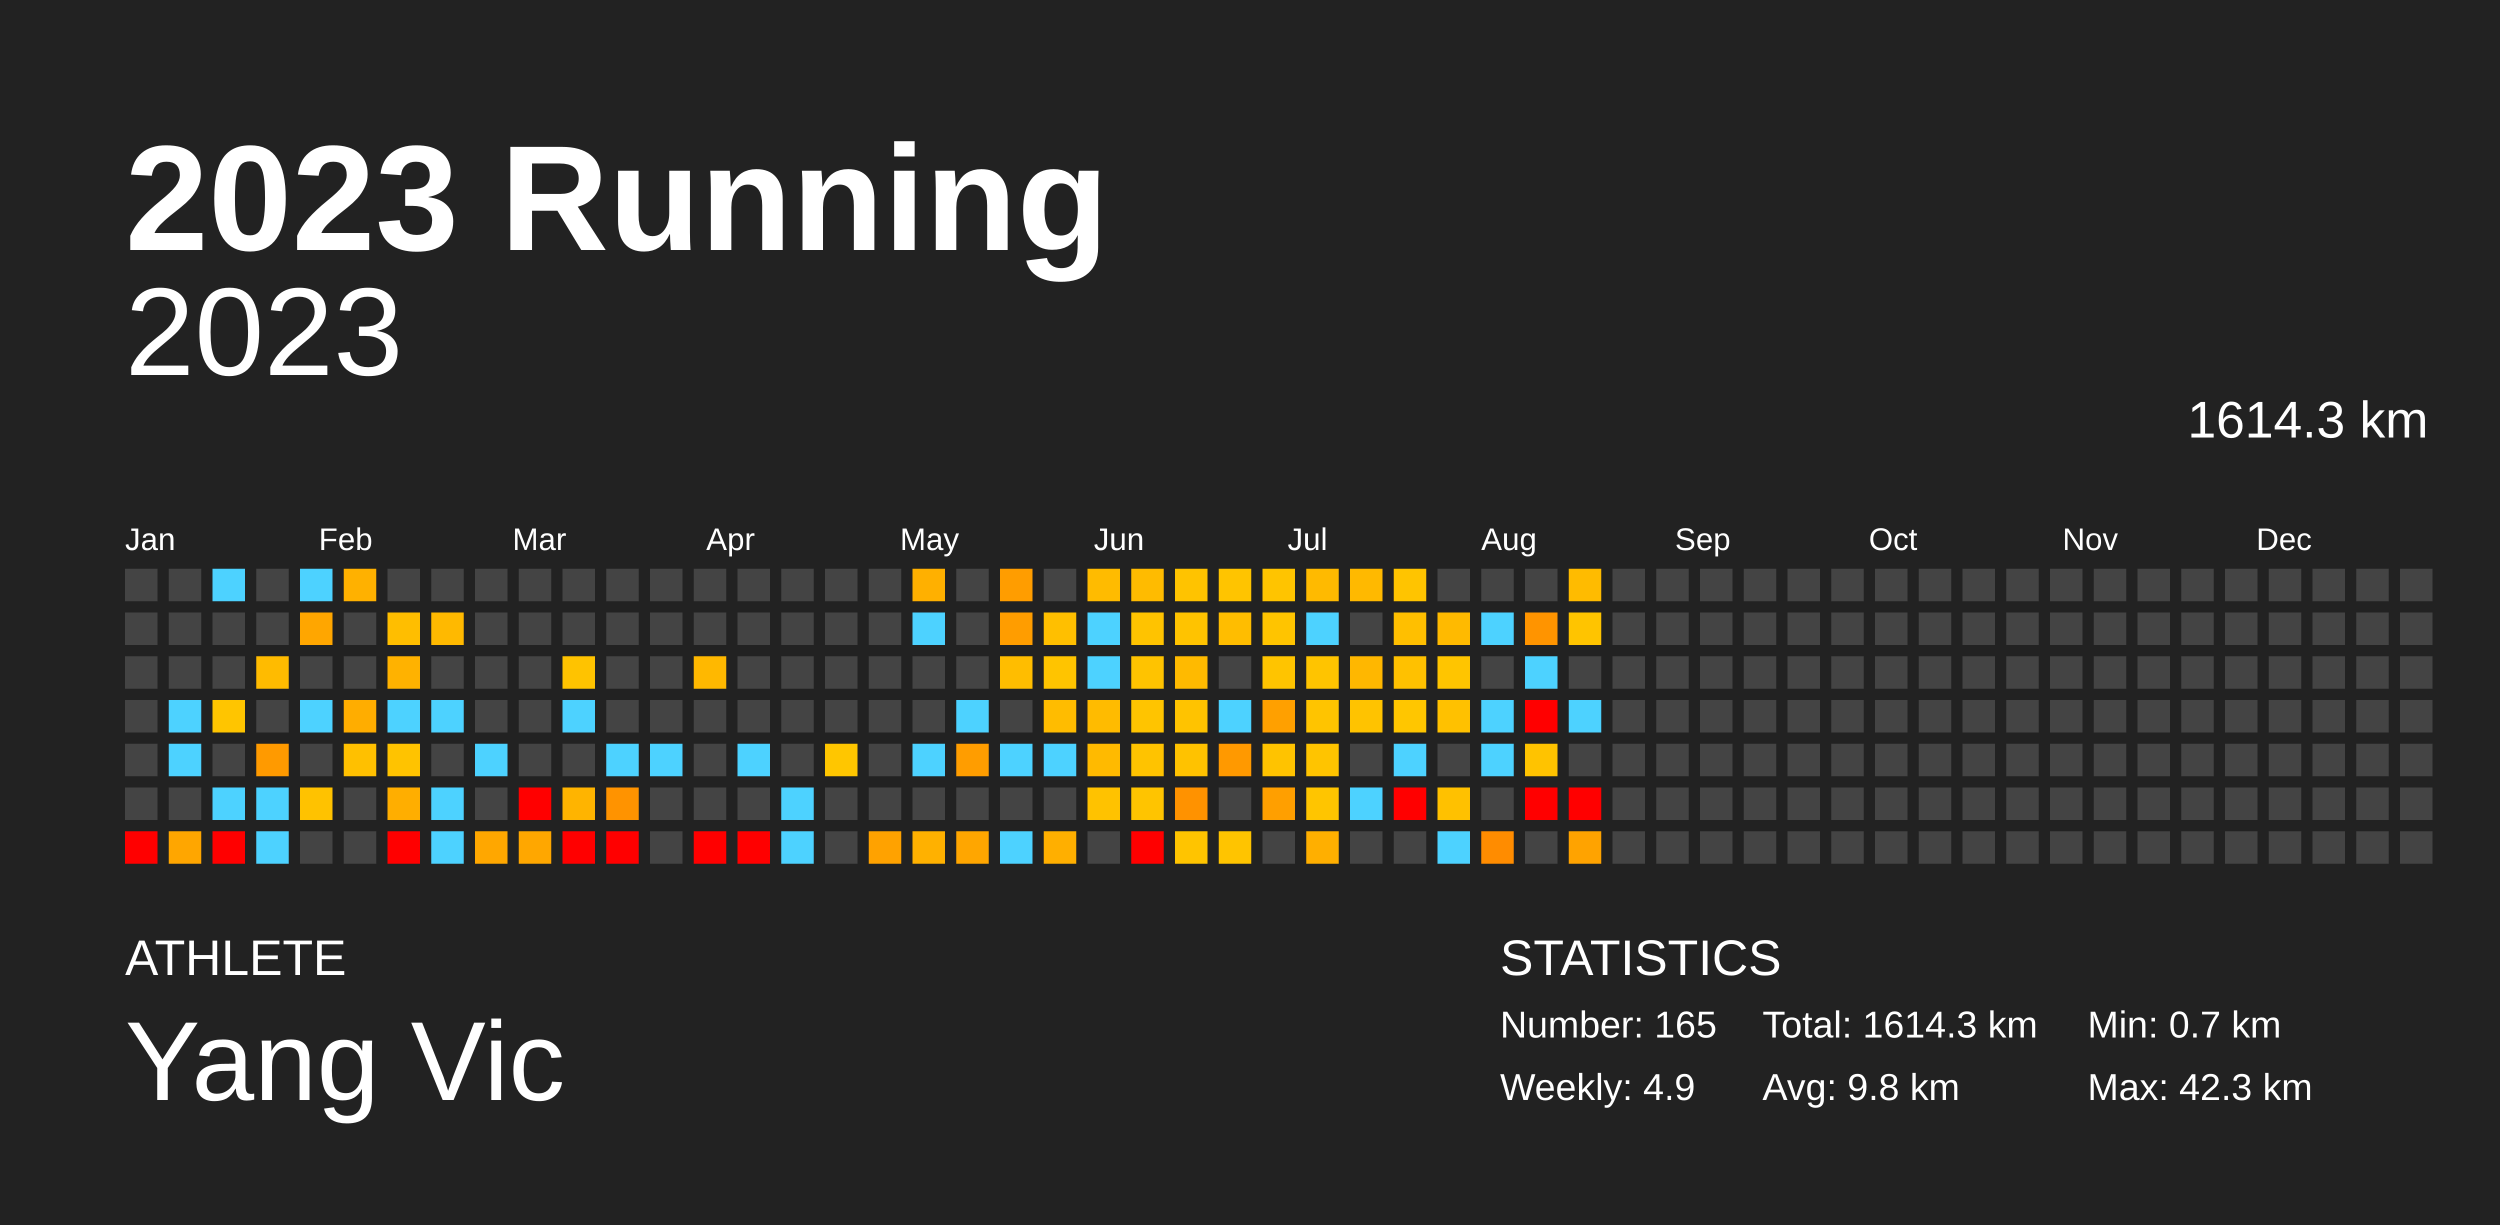
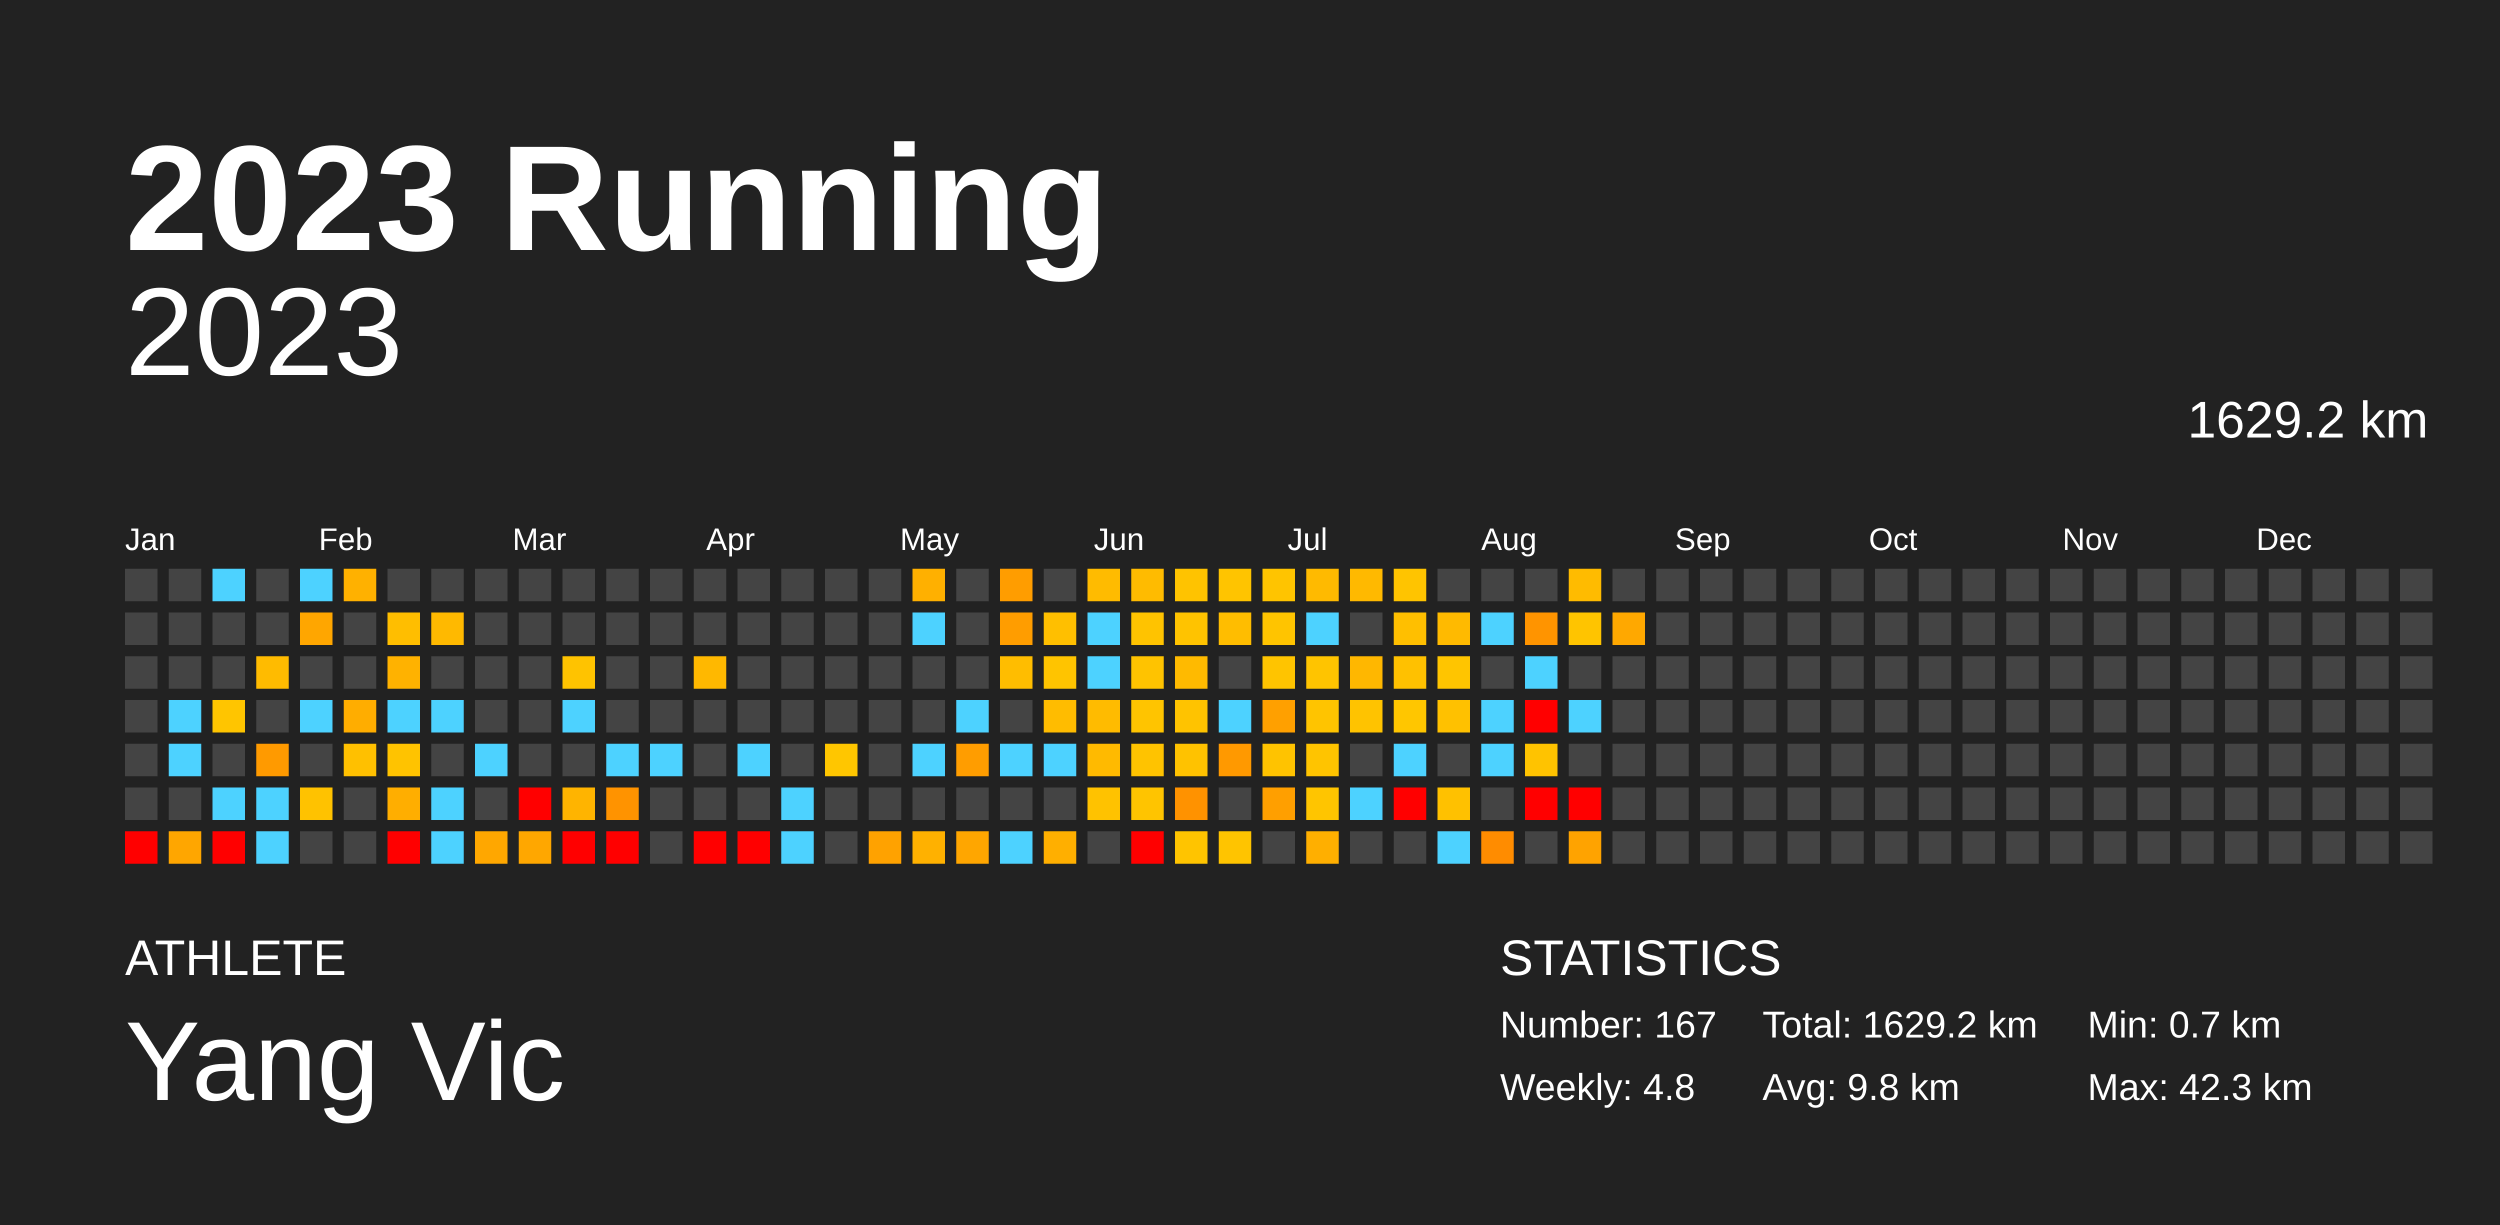
<svg xmlns="http://www.w3.org/2000/svg" baseProfile="full" height="98mm" version="1.1" viewBox="0,0,200,98" width="200mm">
  <defs />
  <rect fill="#222222" height="98" width="200" x="0" y="0" />
  <text fill="#FFFFFF" style="font-size:12px; font-family:Arial; font-weight:bold;" x="10" y="20">2023 Running</text>
  <text fill="#FFFFFF" style="font-size:4px; font-family:Arial" x="10" y="78">ATHLETE</text>
  <text fill="#FFFFFF" style="font-size:9px; font-family:Arial" x="10" y="88">Yang Vic</text>
  <text fill="#FFFFFF" style="font-size:4px; font-family:Arial" x="120" y="78">STATISTICS</text>
-   <text fill="#FFFFFF" style="font-size:3px; font-family:Arial" x="120" y="83">Number: 165</text>
-   <text fill="#FFFFFF" style="font-size:3px; font-family:Arial" x="120" y="88">Weekly: 4.9</text>
-   <text fill="#FFFFFF" style="font-size:3px; font-family:Arial" x="141" y="83">Total: 1614.3 km</text>
+   <text fill="#FFFFFF" style="font-size:3px; font-family:Arial" x="120" y="83">Number: 167</text>
+   <text fill="#FFFFFF" style="font-size:3px; font-family:Arial" x="120" y="88">Weekly: 4.8</text>
+   <text fill="#FFFFFF" style="font-size:3px; font-family:Arial" x="141" y="83">Total: 1629.2 km</text>
  <text fill="#FFFFFF" style="font-size:3px; font-family:Arial" x="141" y="88">Avg: 9.8 km</text>
  <text fill="#FFFFFF" style="font-size:3px; font-family:Arial" x="167" y="83">Min: 0.7 km</text>
  <text fill="#FFFFFF" style="font-size:3px; font-family:Arial" x="167" y="88">Max: 42.3 km</text>
  <text alignment-baseline="hanging" fill="#FFFFFF" style="font-size:10.0px; font-family:Arial;" x="10" y="30">2023</text>
-   <text alignment-baseline="hanging" fill="#FFFFFF" style="font-size:4.125px; font-family:Arial;" x="175" y="35">1614.3 km</text>
+   <text alignment-baseline="hanging" fill="#FFFFFF" style="font-size:4.125px; font-family:Arial;" x="175" y="35">1629.2 km</text>
  <text fill="#FFFFFF" style="font-size:2.5px; font-family:Arial" x="10.0" y="44">Jan</text>
  <text fill="#FFFFFF" style="font-size:2.5px; font-family:Arial" x="25.5" y="44">Feb</text>
  <text fill="#FFFFFF" style="font-size:2.5px; font-family:Arial" x="41.0" y="44">Mar</text>
  <text fill="#FFFFFF" style="font-size:2.5px; font-family:Arial" x="56.5" y="44">Apr</text>
  <text fill="#FFFFFF" style="font-size:2.5px; font-family:Arial" x="72.0" y="44">May</text>
  <text fill="#FFFFFF" style="font-size:2.5px; font-family:Arial" x="87.5" y="44">Jun</text>
  <text fill="#FFFFFF" style="font-size:2.5px; font-family:Arial" x="103.0" y="44">Jul</text>
  <text fill="#FFFFFF" style="font-size:2.5px; font-family:Arial" x="118.5" y="44">Aug</text>
  <text fill="#FFFFFF" style="font-size:2.5px; font-family:Arial" x="134.0" y="44">Sep</text>
  <text fill="#FFFFFF" style="font-size:2.5px; font-family:Arial" x="149.5" y="44">Oct</text>
  <text fill="#FFFFFF" style="font-size:2.5px; font-family:Arial" x="165.0" y="44">Nov</text>
  <text fill="#FFFFFF" style="font-size:2.5px; font-family:Arial" x="180.5" y="44">Dec</text>
  <rect fill="#444444" height="2.6" width="2.6" x="10.0" y="45.5" />
  <rect fill="#444444" height="2.6" width="2.6" x="10.0" y="49.0" />
  <rect fill="#444444" height="2.6" width="2.6" x="10.0" y="52.5" />
  <rect fill="#444444" height="2.6" width="2.6" x="10.0" y="56.0" />
  <rect fill="#444444" height="2.6" width="2.6" x="10.0" y="59.5" />
  <rect fill="#444444" height="2.6" width="2.6" x="10.0" y="63.0" />
  <rect fill="red" height="2.6" width="2.6" x="10.0" y="66.5" />
  <rect fill="#444444" height="2.6" width="2.6" x="13.5" y="45.5" />
  <rect fill="#444444" height="2.6" width="2.6" x="13.5" y="49.0" />
  <rect fill="#444444" height="2.6" width="2.6" x="13.5" y="52.5" />
  <rect fill="#4dd2ff" height="2.6" width="2.6" x="13.5" y="56.0" />
  <rect fill="#4dd2ff" height="2.6" width="2.6" x="13.5" y="59.5" />
  <rect fill="#444444" height="2.6" width="2.6" x="13.5" y="63.0" />
  <rect fill="#ffa600" height="2.6" width="2.6" x="13.5" y="66.5" />
  <rect fill="#4dd2ff" height="2.6" width="2.6" x="17.0" y="45.5" />
  <rect fill="#444444" height="2.6" width="2.6" x="17.0" y="49.0" />
  <rect fill="#444444" height="2.6" width="2.6" x="17.0" y="52.5" />
  <rect fill="#ffc500" height="2.6" width="2.6" x="17.0" y="56.0" />
  <rect fill="#444444" height="2.6" width="2.6" x="17.0" y="59.5" />
  <rect fill="#4dd2ff" height="2.6" width="2.6" x="17.0" y="63.0" />
  <rect fill="red" height="2.6" width="2.6" x="17.0" y="66.5" />
  <rect fill="#444444" height="2.6" width="2.6" x="20.5" y="45.5" />
  <rect fill="#444444" height="2.6" width="2.6" x="20.5" y="49.0" />
  <rect fill="#ffbb00" height="2.6" width="2.6" x="20.5" y="52.5" />
  <rect fill="#444444" height="2.6" width="2.6" x="20.5" y="56.0" />
  <rect fill="#ff9a00" height="2.6" width="2.6" x="20.5" y="59.5" />
  <rect fill="#4dd2ff" height="2.6" width="2.6" x="20.5" y="63.0" />
  <rect fill="#4dd2ff" height="2.6" width="2.6" x="20.5" y="66.5" />
  <rect fill="#4dd2ff" height="2.6" width="2.6" x="24.0" y="45.5" />
  <rect fill="#ffa600" height="2.6" width="2.6" x="24.0" y="49.0" />
  <rect fill="#444444" height="2.6" width="2.6" x="24.0" y="52.5" />
  <rect fill="#4dd2ff" height="2.6" width="2.6" x="24.0" y="56.0" />
  <rect fill="#444444" height="2.6" width="2.6" x="24.0" y="59.5" />
  <rect fill="#ffc200" height="2.6" width="2.6" x="24.0" y="63.0" />
  <rect fill="#444444" height="2.6" width="2.6" x="24.0" y="66.5" />
  <rect fill="#ffb100" height="2.6" width="2.6" x="27.5" y="45.5" />
  <rect fill="#444444" height="2.6" width="2.6" x="27.5" y="49.0" />
  <rect fill="#444444" height="2.6" width="2.6" x="27.5" y="52.5" />
  <rect fill="#ffad00" height="2.6" width="2.6" x="27.5" y="56.0" />
  <rect fill="#ffc000" height="2.6" width="2.6" x="27.5" y="59.5" />
  <rect fill="#444444" height="2.6" width="2.6" x="27.5" y="63.0" />
  <rect fill="#444444" height="2.6" width="2.6" x="27.5" y="66.5" />
  <rect fill="#444444" height="2.6" width="2.6" x="31.0" y="45.5" />
  <rect fill="#ffbe00" height="2.6" width="2.6" x="31.0" y="49.0" />
  <rect fill="#ffb200" height="2.6" width="2.6" x="31.0" y="52.5" />
  <rect fill="#4dd2ff" height="2.6" width="2.6" x="31.0" y="56.0" />
  <rect fill="#ffc300" height="2.6" width="2.6" x="31.0" y="59.5" />
  <rect fill="#ffae00" height="2.6" width="2.6" x="31.0" y="63.0" />
  <rect fill="red" height="2.6" width="2.6" x="31.0" y="66.5" />
  <rect fill="#444444" height="2.6" width="2.6" x="34.5" y="45.5" />
  <rect fill="#ffb900" height="2.6" width="2.6" x="34.5" y="49.0" />
  <rect fill="#444444" height="2.6" width="2.6" x="34.5" y="52.5" />
  <rect fill="#4dd2ff" height="2.6" width="2.6" x="34.5" y="56.0" />
  <rect fill="#444444" height="2.6" width="2.6" x="34.5" y="59.5" />
  <rect fill="#4dd2ff" height="2.6" width="2.6" x="34.5" y="63.0" />
  <rect fill="#4dd2ff" height="2.6" width="2.6" x="34.5" y="66.5" />
  <rect fill="#444444" height="2.6" width="2.6" x="38.0" y="45.5" />
  <rect fill="#444444" height="2.6" width="2.6" x="38.0" y="49.0" />
  <rect fill="#444444" height="2.6" width="2.6" x="38.0" y="52.5" />
  <rect fill="#444444" height="2.6" width="2.6" x="38.0" y="56.0" />
  <rect fill="#4dd2ff" height="2.6" width="2.6" x="38.0" y="59.5" />
  <rect fill="#444444" height="2.6" width="2.6" x="38.0" y="63.0" />
  <rect fill="#ffa700" height="2.6" width="2.6" x="38.0" y="66.5" />
  <rect fill="#444444" height="2.6" width="2.6" x="41.5" y="45.5" />
  <rect fill="#444444" height="2.6" width="2.6" x="41.5" y="49.0" />
  <rect fill="#444444" height="2.6" width="2.6" x="41.5" y="52.5" />
  <rect fill="#444444" height="2.6" width="2.6" x="41.5" y="56.0" />
  <rect fill="#444444" height="2.6" width="2.6" x="41.5" y="59.5" />
  <rect fill="red" height="2.6" width="2.6" x="41.5" y="63.0" />
  <rect fill="#ffa700" height="2.6" width="2.6" x="41.5" y="66.5" />
  <rect fill="#444444" height="2.6" width="2.6" x="45.0" y="45.5" />
  <rect fill="#444444" height="2.6" width="2.6" x="45.0" y="49.0" />
  <rect fill="#ffc300" height="2.6" width="2.6" x="45.0" y="52.5" />
  <rect fill="#4dd2ff" height="2.6" width="2.6" x="45.0" y="56.0" />
  <rect fill="#444444" height="2.6" width="2.6" x="45.0" y="59.5" />
  <rect fill="#ffb400" height="2.6" width="2.6" x="45.0" y="63.0" />
  <rect fill="red" height="2.6" width="2.6" x="45.0" y="66.5" />
  <rect fill="#444444" height="2.6" width="2.6" x="48.5" y="45.5" />
  <rect fill="#444444" height="2.6" width="2.6" x="48.5" y="49.0" />
  <rect fill="#444444" height="2.6" width="2.6" x="48.5" y="52.5" />
  <rect fill="#444444" height="2.6" width="2.6" x="48.5" y="56.0" />
  <rect fill="#4dd2ff" height="2.6" width="2.6" x="48.5" y="59.5" />
  <rect fill="#ff9300" height="2.6" width="2.6" x="48.5" y="63.0" />
  <rect fill="red" height="2.6" width="2.6" x="48.5" y="66.5" />
  <rect fill="#444444" height="2.6" width="2.6" x="52.0" y="45.5" />
  <rect fill="#444444" height="2.6" width="2.6" x="52.0" y="49.0" />
  <rect fill="#444444" height="2.6" width="2.6" x="52.0" y="52.5" />
  <rect fill="#444444" height="2.6" width="2.6" x="52.0" y="56.0" />
  <rect fill="#4dd2ff" height="2.6" width="2.6" x="52.0" y="59.5" />
  <rect fill="#444444" height="2.6" width="2.6" x="52.0" y="63.0" />
  <rect fill="#444444" height="2.6" width="2.6" x="52.0" y="66.5" />
  <rect fill="#444444" height="2.6" width="2.6" x="55.5" y="45.5" />
  <rect fill="#444444" height="2.6" width="2.6" x="55.5" y="49.0" />
  <rect fill="#ffb800" height="2.6" width="2.6" x="55.5" y="52.5" />
  <rect fill="#444444" height="2.6" width="2.6" x="55.5" y="56.0" />
  <rect fill="#444444" height="2.6" width="2.6" x="55.5" y="59.5" />
  <rect fill="#444444" height="2.6" width="2.6" x="55.5" y="63.0" />
  <rect fill="red" height="2.6" width="2.6" x="55.5" y="66.5" />
  <rect fill="#444444" height="2.6" width="2.6" x="59.0" y="45.5" />
  <rect fill="#444444" height="2.6" width="2.6" x="59.0" y="49.0" />
  <rect fill="#444444" height="2.6" width="2.6" x="59.0" y="52.5" />
  <rect fill="#444444" height="2.6" width="2.6" x="59.0" y="56.0" />
  <rect fill="#4dd2ff" height="2.6" width="2.6" x="59.0" y="59.5" />
  <rect fill="#444444" height="2.6" width="2.6" x="59.0" y="63.0" />
  <rect fill="red" height="2.6" width="2.6" x="59.0" y="66.5" />
  <rect fill="#444444" height="2.6" width="2.6" x="62.5" y="45.5" />
  <rect fill="#444444" height="2.6" width="2.6" x="62.5" y="49.0" />
  <rect fill="#444444" height="2.6" width="2.6" x="62.5" y="52.5" />
  <rect fill="#444444" height="2.6" width="2.6" x="62.5" y="56.0" />
  <rect fill="#444444" height="2.6" width="2.6" x="62.5" y="59.5" />
  <rect fill="#4dd2ff" height="2.6" width="2.6" x="62.5" y="63.0" />
  <rect fill="#4dd2ff" height="2.6" width="2.6" x="62.5" y="66.5" />
  <rect fill="#444444" height="2.6" width="2.6" x="66.0" y="45.5" />
  <rect fill="#444444" height="2.6" width="2.6" x="66.0" y="49.0" />
  <rect fill="#444444" height="2.6" width="2.6" x="66.0" y="52.5" />
  <rect fill="#444444" height="2.6" width="2.6" x="66.0" y="56.0" />
  <rect fill="#ffc600" height="2.6" width="2.6" x="66.0" y="59.5" />
  <rect fill="#444444" height="2.6" width="2.6" x="66.0" y="63.0" />
  <rect fill="#444444" height="2.6" width="2.6" x="66.0" y="66.5" />
  <rect fill="#444444" height="2.6" width="2.6" x="69.5" y="45.5" />
  <rect fill="#444444" height="2.6" width="2.6" x="69.5" y="49.0" />
  <rect fill="#444444" height="2.6" width="2.6" x="69.5" y="52.5" />
  <rect fill="#444444" height="2.6" width="2.6" x="69.5" y="56.0" />
  <rect fill="#444444" height="2.6" width="2.6" x="69.5" y="59.5" />
  <rect fill="#444444" height="2.6" width="2.6" x="69.5" y="63.0" />
  <rect fill="#ffa200" height="2.6" width="2.6" x="69.5" y="66.5" />
  <rect fill="#ffb000" height="2.6" width="2.6" x="73.0" y="45.5" />
  <rect fill="#4dd2ff" height="2.6" width="2.6" x="73.0" y="49.0" />
  <rect fill="#444444" height="2.6" width="2.6" x="73.0" y="52.5" />
  <rect fill="#444444" height="2.6" width="2.6" x="73.0" y="56.0" />
  <rect fill="#4dd2ff" height="2.6" width="2.6" x="73.0" y="59.5" />
  <rect fill="#444444" height="2.6" width="2.6" x="73.0" y="63.0" />
  <rect fill="#ffb100" height="2.6" width="2.6" x="73.0" y="66.5" />
  <rect fill="#444444" height="2.6" width="2.6" x="76.5" y="45.5" />
  <rect fill="#444444" height="2.6" width="2.6" x="76.5" y="49.0" />
  <rect fill="#444444" height="2.6" width="2.6" x="76.5" y="52.5" />
  <rect fill="#4dd2ff" height="2.6" width="2.6" x="76.5" y="56.0" />
  <rect fill="#ff9d00" height="2.6" width="2.6" x="76.5" y="59.5" />
  <rect fill="#444444" height="2.6" width="2.6" x="76.5" y="63.0" />
  <rect fill="#ffa600" height="2.6" width="2.6" x="76.5" y="66.5" />
  <rect fill="#ff9d00" height="2.6" width="2.6" x="80.0" y="45.5" />
  <rect fill="#ff9d00" height="2.6" width="2.6" x="80.0" y="49.0" />
  <rect fill="#ffbd00" height="2.6" width="2.6" x="80.0" y="52.5" />
  <rect fill="#444444" height="2.6" width="2.6" x="80.0" y="56.0" />
  <rect fill="#4dd2ff" height="2.6" width="2.6" x="80.0" y="59.5" />
  <rect fill="#444444" height="2.6" width="2.6" x="80.0" y="63.0" />
  <rect fill="#4dd2ff" height="2.6" width="2.6" x="80.0" y="66.5" />
  <rect fill="#444444" height="2.6" width="2.6" x="83.5" y="45.5" />
  <rect fill="#ffbf00" height="2.6" width="2.6" x="83.5" y="49.0" />
  <rect fill="#ffc400" height="2.6" width="2.6" x="83.5" y="52.5" />
  <rect fill="#ffbc00" height="2.6" width="2.6" x="83.5" y="56.0" />
  <rect fill="#4dd2ff" height="2.6" width="2.6" x="83.5" y="59.5" />
  <rect fill="#444444" height="2.6" width="2.6" x="83.5" y="63.0" />
  <rect fill="#ffaf00" height="2.6" width="2.6" x="83.5" y="66.5" />
  <rect fill="#ffbb00" height="2.6" width="2.6" x="87.0" y="45.5" />
  <rect fill="#4dd2ff" height="2.6" width="2.6" x="87.0" y="49.0" />
  <rect fill="#4dd2ff" height="2.6" width="2.6" x="87.0" y="52.5" />
  <rect fill="#ffbb00" height="2.6" width="2.6" x="87.0" y="56.0" />
  <rect fill="#ffba00" height="2.6" width="2.6" x="87.0" y="59.5" />
  <rect fill="#ffc200" height="2.6" width="2.6" x="87.0" y="63.0" />
  <rect fill="#444444" height="2.6" width="2.6" x="87.0" y="66.5" />
  <rect fill="#ffbb00" height="2.6" width="2.6" x="90.5" y="45.5" />
  <rect fill="#ffc300" height="2.6" width="2.6" x="90.5" y="49.0" />
  <rect fill="#ffc300" height="2.6" width="2.6" x="90.5" y="52.5" />
  <rect fill="#ffc400" height="2.6" width="2.6" x="90.5" y="56.0" />
  <rect fill="#ffc300" height="2.6" width="2.6" x="90.5" y="59.5" />
  <rect fill="#ffc400" height="2.6" width="2.6" x="90.5" y="63.0" />
  <rect fill="red" height="2.6" width="2.6" x="90.5" y="66.5" />
  <rect fill="#ffc300" height="2.6" width="2.6" x="94.0" y="45.5" />
  <rect fill="#ffc300" height="2.6" width="2.6" x="94.0" y="49.0" />
  <rect fill="#ffba00" height="2.6" width="2.6" x="94.0" y="52.5" />
  <rect fill="#ffc300" height="2.6" width="2.6" x="94.0" y="56.0" />
  <rect fill="#ffc200" height="2.6" width="2.6" x="94.0" y="59.5" />
  <rect fill="#ff9200" height="2.6" width="2.6" x="94.0" y="63.0" />
  <rect fill="#ffc400" height="2.6" width="2.6" x="94.0" y="66.5" />
  <rect fill="#ffc400" height="2.6" width="2.6" x="97.5" y="45.5" />
  <rect fill="#ffbd00" height="2.6" width="2.6" x="97.5" y="49.0" />
  <rect fill="#444444" height="2.6" width="2.6" x="97.5" y="52.5" />
  <rect fill="#4dd2ff" height="2.6" width="2.6" x="97.5" y="56.0" />
  <rect fill="#ff9900" height="2.6" width="2.6" x="97.5" y="59.5" />
  <rect fill="#444444" height="2.6" width="2.6" x="97.5" y="63.0" />
  <rect fill="#ffc400" height="2.6" width="2.6" x="97.5" y="66.5" />
  <rect fill="#ffc400" height="2.6" width="2.6" x="101.0" y="45.5" />
  <rect fill="#ffc400" height="2.6" width="2.6" x="101.0" y="49.0" />
  <rect fill="#ffc400" height="2.6" width="2.6" x="101.0" y="52.5" />
  <rect fill="#ffa000" height="2.6" width="2.6" x="101.0" y="56.0" />
  <rect fill="#ffc300" height="2.6" width="2.6" x="101.0" y="59.5" />
  <rect fill="#ff9f00" height="2.6" width="2.6" x="101.0" y="63.0" />
  <rect fill="#444444" height="2.6" width="2.6" x="101.0" y="66.5" />
  <rect fill="#ffba00" height="2.6" width="2.6" x="104.5" y="45.5" />
  <rect fill="#4dd2ff" height="2.6" width="2.6" x="104.5" y="49.0" />
  <rect fill="#ffc400" height="2.6" width="2.6" x="104.5" y="52.5" />
  <rect fill="#ffc400" height="2.6" width="2.6" x="104.5" y="56.0" />
  <rect fill="#ffc400" height="2.6" width="2.6" x="104.5" y="59.5" />
  <rect fill="#ffc500" height="2.6" width="2.6" x="104.5" y="63.0" />
  <rect fill="#ffaf00" height="2.6" width="2.6" x="104.5" y="66.5" />
  <rect fill="#ffb900" height="2.6" width="2.6" x="108.0" y="45.5" />
  <rect fill="#444444" height="2.6" width="2.6" x="108.0" y="49.0" />
  <rect fill="#ffb700" height="2.6" width="2.6" x="108.0" y="52.5" />
  <rect fill="#ffc300" height="2.6" width="2.6" x="108.0" y="56.0" />
  <rect fill="#444444" height="2.6" width="2.6" x="108.0" y="59.5" />
  <rect fill="#4dd2ff" height="2.6" width="2.6" x="108.0" y="63.0" />
  <rect fill="#444444" height="2.6" width="2.6" x="108.0" y="66.5" />
  <rect fill="#ffc400" height="2.6" width="2.6" x="111.5" y="45.5" />
  <rect fill="#ffbf00" height="2.6" width="2.6" x="111.5" y="49.0" />
  <rect fill="#ffc100" height="2.6" width="2.6" x="111.5" y="52.5" />
  <rect fill="#ffc600" height="2.6" width="2.6" x="111.5" y="56.0" />
  <rect fill="#4dd2ff" height="2.6" width="2.6" x="111.5" y="59.5" />
  <rect fill="red" height="2.6" width="2.6" x="111.5" y="63.0" />
  <rect fill="#444444" height="2.6" width="2.6" x="111.5" y="66.5" />
  <rect fill="#444444" height="2.6" width="2.6" x="115.0" y="45.5" />
  <rect fill="#ffba00" height="2.6" width="2.6" x="115.0" y="49.0" />
  <rect fill="#ffc500" height="2.6" width="2.6" x="115.0" y="52.5" />
  <rect fill="#ffc100" height="2.6" width="2.6" x="115.0" y="56.0" />
  <rect fill="#444444" height="2.6" width="2.6" x="115.0" y="59.5" />
  <rect fill="#ffc100" height="2.6" width="2.6" x="115.0" y="63.0" />
  <rect fill="#4dd2ff" height="2.6" width="2.6" x="115.0" y="66.5" />
  <rect fill="#444444" height="2.6" width="2.6" x="118.5" y="45.5" />
  <rect fill="#4dd2ff" height="2.6" width="2.6" x="118.5" y="49.0" />
  <rect fill="#444444" height="2.6" width="2.6" x="118.5" y="52.5" />
  <rect fill="#4dd2ff" height="2.6" width="2.6" x="118.5" y="56.0" />
  <rect fill="#4dd2ff" height="2.6" width="2.6" x="118.5" y="59.5" />
  <rect fill="#444444" height="2.6" width="2.6" x="118.5" y="63.0" />
  <rect fill="#ff8c00" height="2.6" width="2.6" x="118.5" y="66.5" />
  <rect fill="#444444" height="2.6" width="2.6" x="122.0" y="45.5" />
  <rect fill="#ff9400" height="2.6" width="2.6" x="122.0" y="49.0" />
  <rect fill="#4dd2ff" height="2.6" width="2.6" x="122.0" y="52.5" />
  <rect fill="red" height="2.6" width="2.6" x="122.0" y="56.0" />
  <rect fill="#ffc300" height="2.6" width="2.6" x="122.0" y="59.5" />
  <rect fill="red" height="2.6" width="2.6" x="122.0" y="63.0" />
  <rect fill="#444444" height="2.6" width="2.6" x="122.0" y="66.5" />
  <rect fill="#ffbb00" height="2.6" width="2.6" x="125.5" y="45.5" />
  <rect fill="#ffc400" height="2.6" width="2.6" x="125.5" y="49.0" />
  <rect fill="#444444" height="2.6" width="2.6" x="125.5" y="52.5" />
  <rect fill="#4dd2ff" height="2.6" width="2.6" x="125.5" y="56.0" />
  <rect fill="#444444" height="2.6" width="2.6" x="125.5" y="59.5" />
  <rect fill="red" height="2.6" width="2.6" x="125.5" y="63.0" />
  <rect fill="#ffa300" height="2.6" width="2.6" x="125.5" y="66.5" />
  <rect fill="#444444" height="2.6" width="2.6" x="129.0" y="45.5" />
-   <rect fill="#444444" height="2.6" width="2.6" x="129.0" y="49.0" />
+   <rect fill="#ffa800" height="2.6" width="2.6" x="129.0" y="49.0" />
  <rect fill="#444444" height="2.6" width="2.6" x="129.0" y="52.5" />
  <rect fill="#444444" height="2.6" width="2.6" x="129.0" y="56.0" />
  <rect fill="#444444" height="2.6" width="2.6" x="129.0" y="59.5" />
  <rect fill="#444444" height="2.6" width="2.6" x="129.0" y="63.0" />
  <rect fill="#444444" height="2.6" width="2.6" x="129.0" y="66.5" />
  <rect fill="#444444" height="2.6" width="2.6" x="132.5" y="45.5" />
  <rect fill="#444444" height="2.6" width="2.6" x="132.5" y="49.0" />
  <rect fill="#444444" height="2.6" width="2.6" x="132.5" y="52.5" />
  <rect fill="#444444" height="2.6" width="2.6" x="132.5" y="56.0" />
  <rect fill="#444444" height="2.6" width="2.6" x="132.5" y="59.5" />
  <rect fill="#444444" height="2.6" width="2.6" x="132.5" y="63.0" />
  <rect fill="#444444" height="2.6" width="2.6" x="132.5" y="66.5" />
  <rect fill="#444444" height="2.6" width="2.6" x="136.0" y="45.5" />
  <rect fill="#444444" height="2.6" width="2.6" x="136.0" y="49.0" />
  <rect fill="#444444" height="2.6" width="2.6" x="136.0" y="52.5" />
  <rect fill="#444444" height="2.6" width="2.6" x="136.0" y="56.0" />
  <rect fill="#444444" height="2.6" width="2.6" x="136.0" y="59.5" />
  <rect fill="#444444" height="2.6" width="2.6" x="136.0" y="63.0" />
  <rect fill="#444444" height="2.6" width="2.6" x="136.0" y="66.5" />
  <rect fill="#444444" height="2.6" width="2.6" x="139.5" y="45.5" />
  <rect fill="#444444" height="2.6" width="2.6" x="139.5" y="49.0" />
  <rect fill="#444444" height="2.6" width="2.6" x="139.5" y="52.5" />
  <rect fill="#444444" height="2.6" width="2.6" x="139.5" y="56.0" />
  <rect fill="#444444" height="2.6" width="2.6" x="139.5" y="59.5" />
  <rect fill="#444444" height="2.6" width="2.6" x="139.5" y="63.0" />
  <rect fill="#444444" height="2.6" width="2.6" x="139.5" y="66.5" />
  <rect fill="#444444" height="2.6" width="2.6" x="143.0" y="45.5" />
  <rect fill="#444444" height="2.6" width="2.6" x="143.0" y="49.0" />
  <rect fill="#444444" height="2.6" width="2.6" x="143.0" y="52.5" />
  <rect fill="#444444" height="2.6" width="2.6" x="143.0" y="56.0" />
  <rect fill="#444444" height="2.6" width="2.6" x="143.0" y="59.5" />
  <rect fill="#444444" height="2.6" width="2.6" x="143.0" y="63.0" />
  <rect fill="#444444" height="2.6" width="2.6" x="143.0" y="66.5" />
  <rect fill="#444444" height="2.6" width="2.6" x="146.5" y="45.5" />
  <rect fill="#444444" height="2.6" width="2.6" x="146.5" y="49.0" />
  <rect fill="#444444" height="2.6" width="2.6" x="146.5" y="52.5" />
  <rect fill="#444444" height="2.6" width="2.6" x="146.5" y="56.0" />
  <rect fill="#444444" height="2.6" width="2.6" x="146.5" y="59.5" />
  <rect fill="#444444" height="2.6" width="2.6" x="146.5" y="63.0" />
  <rect fill="#444444" height="2.6" width="2.6" x="146.5" y="66.5" />
  <rect fill="#444444" height="2.6" width="2.6" x="150.0" y="45.5" />
  <rect fill="#444444" height="2.6" width="2.6" x="150.0" y="49.0" />
  <rect fill="#444444" height="2.6" width="2.6" x="150.0" y="52.5" />
  <rect fill="#444444" height="2.6" width="2.6" x="150.0" y="56.0" />
  <rect fill="#444444" height="2.6" width="2.6" x="150.0" y="59.5" />
  <rect fill="#444444" height="2.6" width="2.6" x="150.0" y="63.0" />
  <rect fill="#444444" height="2.6" width="2.6" x="150.0" y="66.5" />
  <rect fill="#444444" height="2.6" width="2.6" x="153.5" y="45.5" />
  <rect fill="#444444" height="2.6" width="2.6" x="153.5" y="49.0" />
  <rect fill="#444444" height="2.6" width="2.6" x="153.5" y="52.5" />
  <rect fill="#444444" height="2.6" width="2.6" x="153.5" y="56.0" />
  <rect fill="#444444" height="2.6" width="2.6" x="153.5" y="59.5" />
  <rect fill="#444444" height="2.6" width="2.6" x="153.5" y="63.0" />
  <rect fill="#444444" height="2.6" width="2.6" x="153.5" y="66.5" />
  <rect fill="#444444" height="2.6" width="2.6" x="157.0" y="45.5" />
  <rect fill="#444444" height="2.6" width="2.6" x="157.0" y="49.0" />
  <rect fill="#444444" height="2.6" width="2.6" x="157.0" y="52.5" />
  <rect fill="#444444" height="2.6" width="2.6" x="157.0" y="56.0" />
  <rect fill="#444444" height="2.6" width="2.6" x="157.0" y="59.5" />
  <rect fill="#444444" height="2.6" width="2.6" x="157.0" y="63.0" />
  <rect fill="#444444" height="2.6" width="2.6" x="157.0" y="66.5" />
  <rect fill="#444444" height="2.6" width="2.6" x="160.5" y="45.5" />
  <rect fill="#444444" height="2.6" width="2.6" x="160.5" y="49.0" />
  <rect fill="#444444" height="2.6" width="2.6" x="160.5" y="52.5" />
  <rect fill="#444444" height="2.6" width="2.6" x="160.5" y="56.0" />
  <rect fill="#444444" height="2.6" width="2.6" x="160.5" y="59.5" />
  <rect fill="#444444" height="2.6" width="2.6" x="160.5" y="63.0" />
  <rect fill="#444444" height="2.6" width="2.6" x="160.5" y="66.5" />
  <rect fill="#444444" height="2.6" width="2.6" x="164.0" y="45.5" />
  <rect fill="#444444" height="2.6" width="2.6" x="164.0" y="49.0" />
  <rect fill="#444444" height="2.6" width="2.6" x="164.0" y="52.5" />
  <rect fill="#444444" height="2.6" width="2.6" x="164.0" y="56.0" />
  <rect fill="#444444" height="2.6" width="2.6" x="164.0" y="59.5" />
  <rect fill="#444444" height="2.6" width="2.6" x="164.0" y="63.0" />
  <rect fill="#444444" height="2.6" width="2.6" x="164.0" y="66.5" />
  <rect fill="#444444" height="2.6" width="2.6" x="167.5" y="45.5" />
  <rect fill="#444444" height="2.6" width="2.6" x="167.5" y="49.0" />
  <rect fill="#444444" height="2.6" width="2.6" x="167.5" y="52.5" />
  <rect fill="#444444" height="2.6" width="2.6" x="167.5" y="56.0" />
  <rect fill="#444444" height="2.6" width="2.6" x="167.5" y="59.5" />
  <rect fill="#444444" height="2.6" width="2.6" x="167.5" y="63.0" />
  <rect fill="#444444" height="2.6" width="2.6" x="167.5" y="66.5" />
  <rect fill="#444444" height="2.6" width="2.6" x="171.0" y="45.5" />
  <rect fill="#444444" height="2.6" width="2.6" x="171.0" y="49.0" />
  <rect fill="#444444" height="2.6" width="2.6" x="171.0" y="52.5" />
  <rect fill="#444444" height="2.6" width="2.6" x="171.0" y="56.0" />
  <rect fill="#444444" height="2.6" width="2.6" x="171.0" y="59.5" />
  <rect fill="#444444" height="2.6" width="2.6" x="171.0" y="63.0" />
  <rect fill="#444444" height="2.6" width="2.6" x="171.0" y="66.5" />
  <rect fill="#444444" height="2.6" width="2.6" x="174.5" y="45.5" />
  <rect fill="#444444" height="2.6" width="2.6" x="174.5" y="49.0" />
  <rect fill="#444444" height="2.6" width="2.6" x="174.5" y="52.5" />
  <rect fill="#444444" height="2.6" width="2.6" x="174.5" y="56.0" />
  <rect fill="#444444" height="2.6" width="2.6" x="174.5" y="59.5" />
  <rect fill="#444444" height="2.6" width="2.6" x="174.5" y="63.0" />
  <rect fill="#444444" height="2.6" width="2.6" x="174.5" y="66.5" />
  <rect fill="#444444" height="2.6" width="2.6" x="178.0" y="45.5" />
  <rect fill="#444444" height="2.6" width="2.6" x="178.0" y="49.0" />
  <rect fill="#444444" height="2.6" width="2.6" x="178.0" y="52.5" />
  <rect fill="#444444" height="2.6" width="2.6" x="178.0" y="56.0" />
  <rect fill="#444444" height="2.6" width="2.6" x="178.0" y="59.5" />
  <rect fill="#444444" height="2.6" width="2.6" x="178.0" y="63.0" />
  <rect fill="#444444" height="2.6" width="2.6" x="178.0" y="66.5" />
  <rect fill="#444444" height="2.6" width="2.6" x="181.5" y="45.5" />
  <rect fill="#444444" height="2.6" width="2.6" x="181.5" y="49.0" />
  <rect fill="#444444" height="2.6" width="2.6" x="181.5" y="52.5" />
  <rect fill="#444444" height="2.6" width="2.6" x="181.5" y="56.0" />
  <rect fill="#444444" height="2.6" width="2.6" x="181.5" y="59.5" />
  <rect fill="#444444" height="2.6" width="2.6" x="181.5" y="63.0" />
  <rect fill="#444444" height="2.6" width="2.6" x="181.5" y="66.5" />
  <rect fill="#444444" height="2.6" width="2.6" x="185.0" y="45.5" />
  <rect fill="#444444" height="2.6" width="2.6" x="185.0" y="49.0" />
  <rect fill="#444444" height="2.6" width="2.6" x="185.0" y="52.5" />
  <rect fill="#444444" height="2.6" width="2.6" x="185.0" y="56.0" />
  <rect fill="#444444" height="2.6" width="2.6" x="185.0" y="59.5" />
  <rect fill="#444444" height="2.6" width="2.6" x="185.0" y="63.0" />
  <rect fill="#444444" height="2.6" width="2.6" x="185.0" y="66.5" />
  <rect fill="#444444" height="2.6" width="2.6" x="188.5" y="45.5" />
  <rect fill="#444444" height="2.6" width="2.6" x="188.5" y="49.0" />
  <rect fill="#444444" height="2.6" width="2.6" x="188.5" y="52.5" />
  <rect fill="#444444" height="2.6" width="2.6" x="188.5" y="56.0" />
  <rect fill="#444444" height="2.6" width="2.6" x="188.5" y="59.5" />
  <rect fill="#444444" height="2.6" width="2.6" x="188.5" y="63.0" />
  <rect fill="#444444" height="2.6" width="2.6" x="188.5" y="66.5" />
  <rect fill="#444444" height="2.6" width="2.6" x="192.0" y="45.5" />
  <rect fill="#444444" height="2.6" width="2.6" x="192.0" y="49.0" />
  <rect fill="#444444" height="2.6" width="2.6" x="192.0" y="52.5" />
  <rect fill="#444444" height="2.6" width="2.6" x="192.0" y="56.0" />
  <rect fill="#444444" height="2.6" width="2.6" x="192.0" y="59.5" />
  <rect fill="#444444" height="2.6" width="2.6" x="192.0" y="63.0" />
  <rect fill="#444444" height="2.6" width="2.6" x="192.0" y="66.5" />
</svg>
